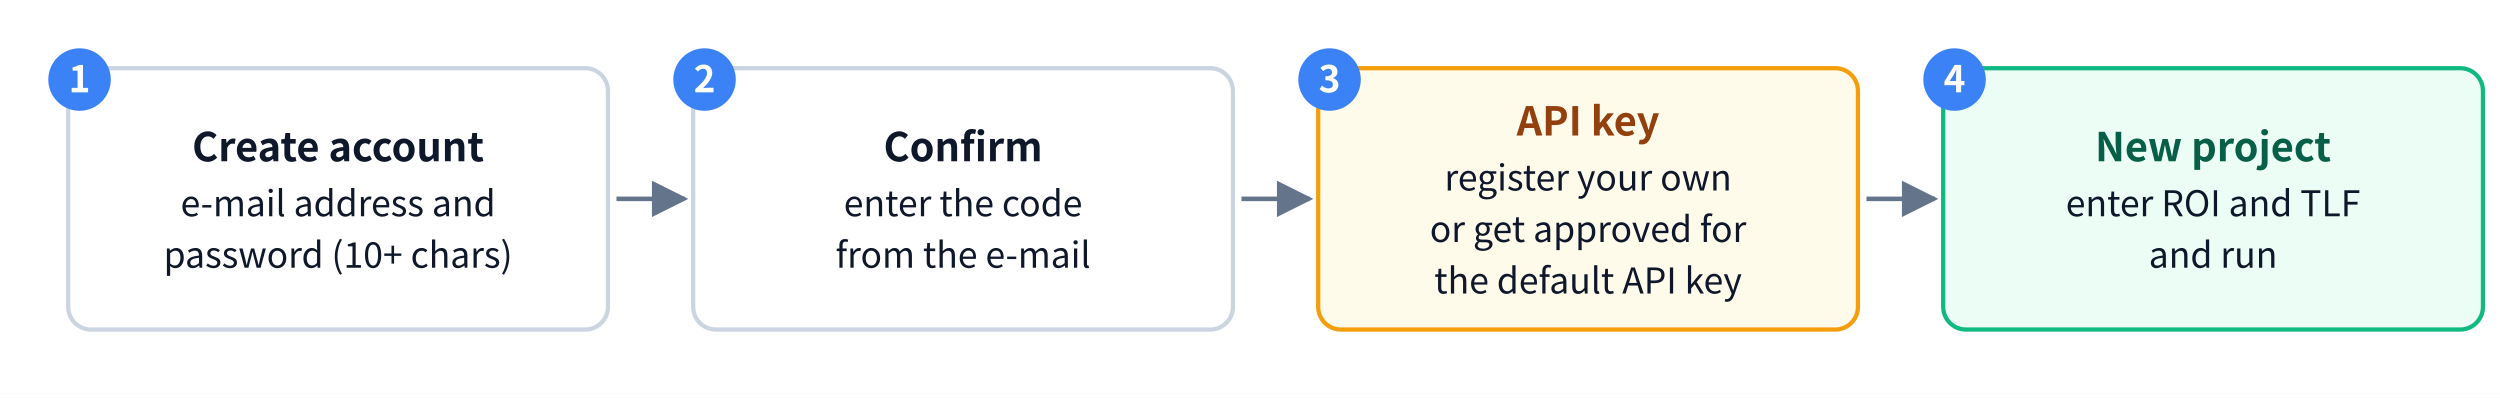
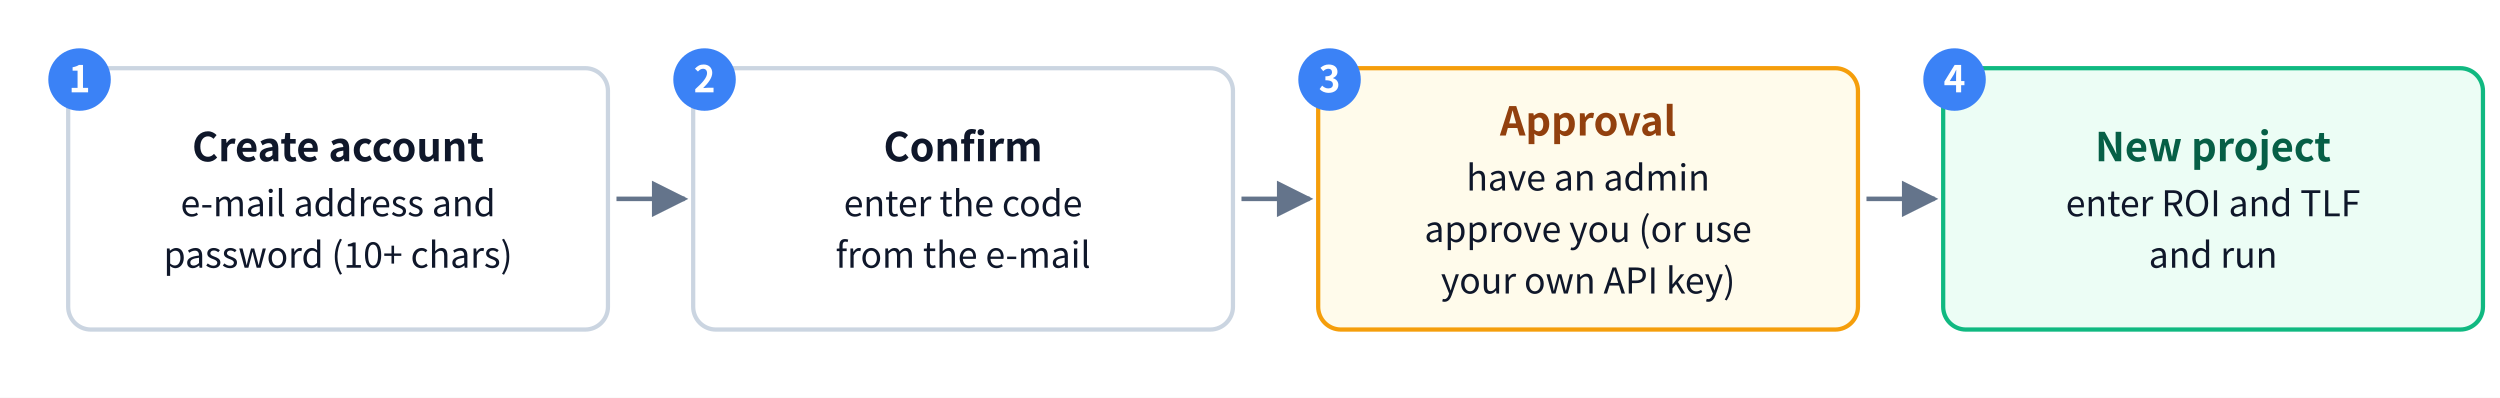
<svg xmlns="http://www.w3.org/2000/svg" viewBox="0 0 880 140" width="880" height="140" role="img" aria-labelledby="t d" lang="en" font-family="'Noto Sans JP','Hiragino Sans','Hiragino Kaku Gothic ProN','Yu Gothic UI','Yu Gothic',Meiryo,'Noto Sans CJK JP',system-ui,-apple-system,'Segoe UI',sans-serif">
  <defs>
    <marker id="arrow-64748b" viewBox="0 0 10 10" refX="9" refY="5" markerWidth="8" markerHeight="8" orient="auto-start-reverse">
      <path d="M0 0 L10 5 L0 10 z" fill="#64748b" />
    </marker>
    <marker id="arrow-3b82f6" viewBox="0 0 10 10" refX="9" refY="5" markerWidth="8" markerHeight="8" orient="auto-start-reverse">
      <path d="M0 0 L10 5 L0 10 z" fill="#3b82f6" />
    </marker>
    <marker id="arrow-8b5cf6" viewBox="0 0 10 10" refX="9" refY="5" markerWidth="8" markerHeight="8" orient="auto-start-reverse">
      <path d="M0 0 L10 5 L0 10 z" fill="#8b5cf6" />
    </marker>
    <marker id="arrow-10b981" viewBox="0 0 10 10" refX="9" refY="5" markerWidth="8" markerHeight="8" orient="auto-start-reverse">
      <path d="M0 0 L10 5 L0 10 z" fill="#10b981" />
    </marker>
    <marker id="arrow-f59e0b" viewBox="0 0 10 10" refX="9" refY="5" markerWidth="8" markerHeight="8" orient="auto-start-reverse">
      <path d="M0 0 L10 5 L0 10 z" fill="#f59e0b" />
    </marker>
    <marker id="arrow-ef4444" viewBox="0 0 10 10" refX="9" refY="5" markerWidth="8" markerHeight="8" orient="auto-start-reverse">
      <path d="M0 0 L10 5 L0 10 z" fill="#ef4444" />
    </marker>
  </defs>
  <rect width="880" height="140" fill="#ffffff" />
  <rect x="24" y="24" width="190" height="92" rx="8" fill="#ffffff" stroke="#cbd5e1" stroke-width="1.5" />
  <text x="119" y="56.775" font-size="14" font-weight="700" fill="#0f172a" text-anchor="middle">
    <tspan>Create account</tspan>
  </text>
  <text x="119" y="76.125" font-size="12.5" font-weight="400" fill="#0f172a" text-anchor="middle">
    <tspan>e-mail address and</tspan>
  </text>
  <text x="119" y="94.25" font-size="12.5" font-weight="400" fill="#0f172a" text-anchor="middle">
    <tspan>password (10+ chars)</tspan>
  </text>
  <circle cx="28" cy="28" r="11" fill="#3b82f6" />
  <text x="28" y="32.5" font-size="13" font-weight="700" fill="#ffffff" text-anchor="middle">
    <tspan>1</tspan>
  </text>
  <path d="M217 70 L241 70" fill="none" stroke="#64748b" stroke-width="1.6" marker-end="url(#arrow-64748b)" />
  <rect x="244" y="24" width="190" height="92" rx="8" fill="#ffffff" stroke="#cbd5e1" stroke-width="1.5" />
  <text x="339" y="56.775" font-size="14" font-weight="700" fill="#0f172a" text-anchor="middle">
    <tspan>Confirm</tspan>
  </text>
  <text x="339" y="76.125" font-size="12.5" font-weight="400" fill="#0f172a" text-anchor="middle">
    <tspan>enter the code</tspan>
  </text>
  <text x="339" y="94.25" font-size="12.5" font-weight="400" fill="#0f172a" text-anchor="middle">
    <tspan>from the e-mail</tspan>
  </text>
  <circle cx="248" cy="28" r="11" fill="#3b82f6" />
  <text x="248" y="32.5" font-size="13" font-weight="700" fill="#ffffff" text-anchor="middle">
    <tspan>2</tspan>
  </text>
  <path d="M437 70 L461 70" fill="none" stroke="#64748b" stroke-width="1.6" marker-end="url(#arrow-64748b)" />
  <rect x="464" y="24" width="190" height="92" rx="8" fill="#fffbeb" stroke="#f59e0b" stroke-width="1.5" />
  <text x="559" y="47.713" font-size="14" font-weight="700" fill="#92400e" text-anchor="middle">
-     <tspan>API key</tspan>
+     <tspan>Approval</tspan>
  </text>
  <text x="559" y="67.062" font-size="12.5" font-weight="400" fill="#0f172a" text-anchor="middle">
-     <tspan>register your own</tspan>
+     <tspan>have an admin</tspan>
  </text>
  <text x="559" y="85.188" font-size="12.5" font-weight="400" fill="#0f172a" text-anchor="middle">
-     <tspan>or get approved for</tspan>
+     <tspan>approve you (or use</tspan>
  </text>
  <text x="559" y="103.312" font-size="12.5" font-weight="400" fill="#0f172a" text-anchor="middle">
-     <tspan>the default API key</tspan>
+     <tspan>your own API key)</tspan>
  </text>
  <circle cx="468" cy="28" r="11" fill="#3b82f6" />
  <text x="468" y="32.5" font-size="13" font-weight="700" fill="#ffffff" text-anchor="middle">
    <tspan>3</tspan>
  </text>
  <path d="M657 70 L681 70" fill="none" stroke="#64748b" stroke-width="1.6" marker-end="url(#arrow-64748b)" />
  <rect x="684" y="24" width="190" height="92" rx="8" fill="#ecfdf5" stroke="#10b981" stroke-width="1.5" />
  <text x="779" y="56.775" font-size="14" font-weight="700" fill="#065f46" text-anchor="middle">
    <tspan>New project</tspan>
  </text>
  <text x="779" y="76.125" font-size="12.5" font-weight="400" fill="#0f172a" text-anchor="middle">
    <tspan>enter ROI and TLF</tspan>
  </text>
  <text x="779" y="94.25" font-size="12.5" font-weight="400" fill="#0f172a" text-anchor="middle">
    <tspan>and run</tspan>
  </text>
  <circle cx="688" cy="28" r="11" fill="#3b82f6" />
  <text x="688" y="32.5" font-size="13" font-weight="700" fill="#ffffff" text-anchor="middle">
    <tspan>4</tspan>
  </text>
</svg>
